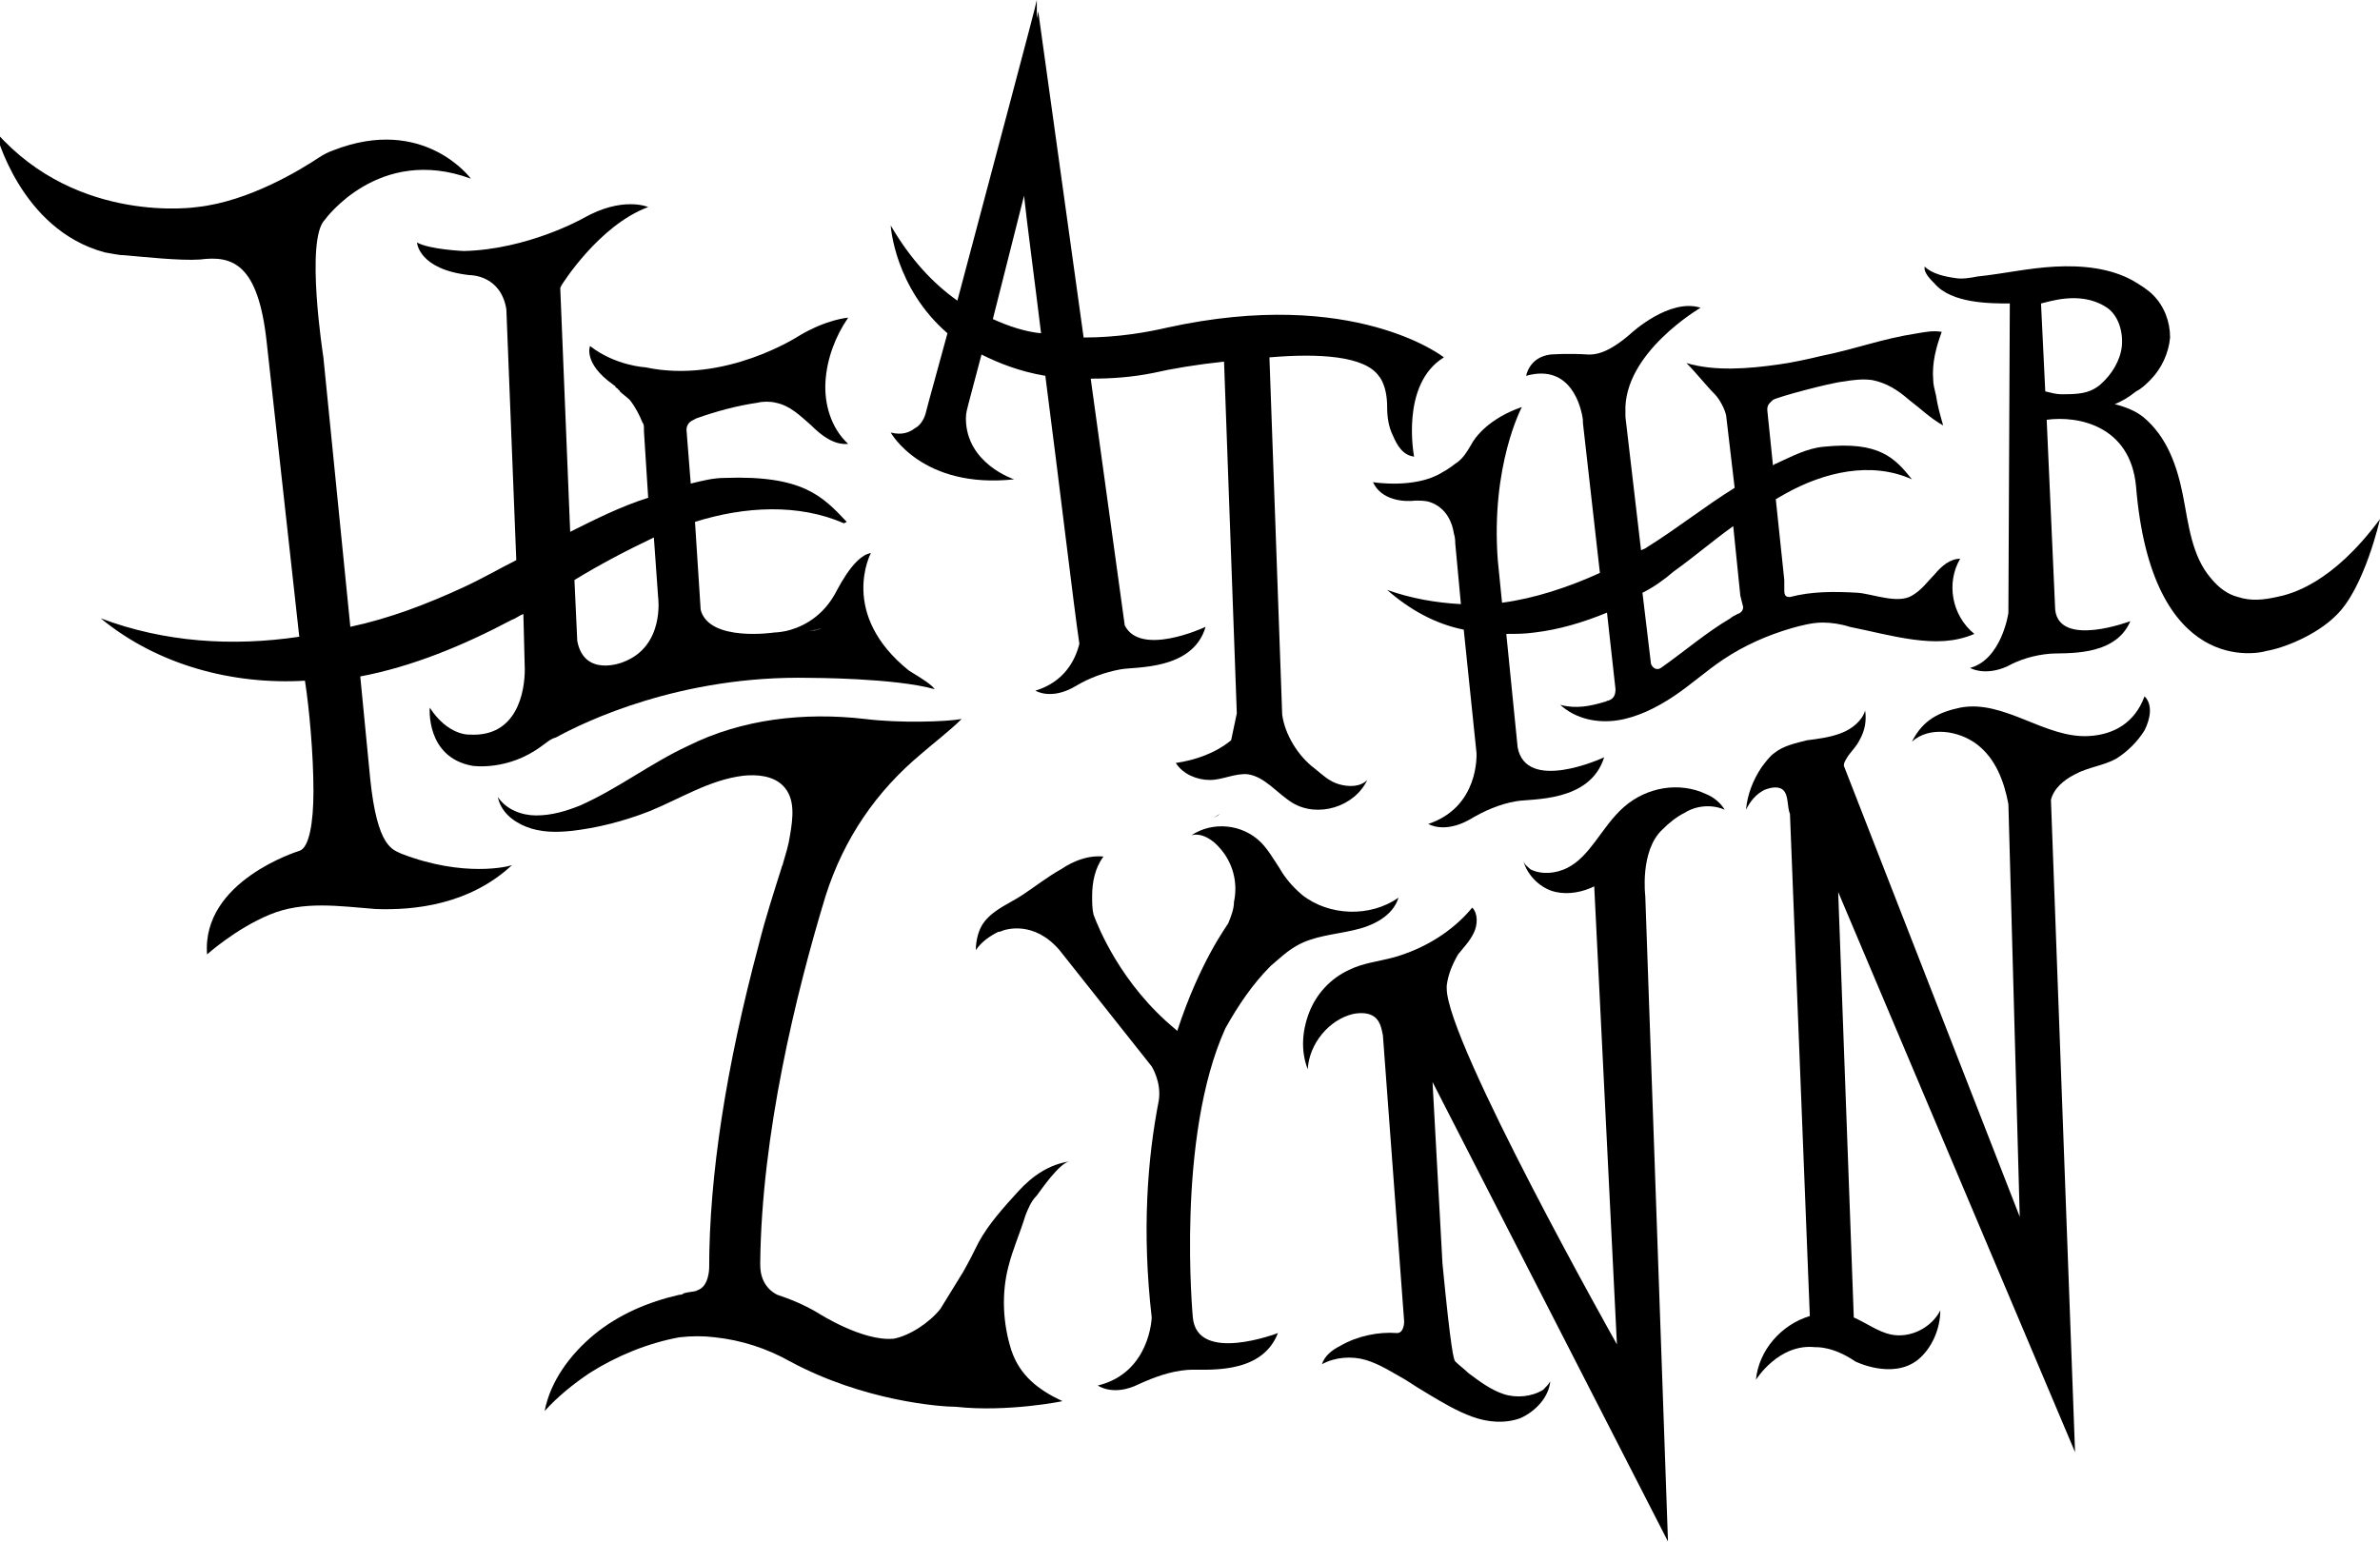
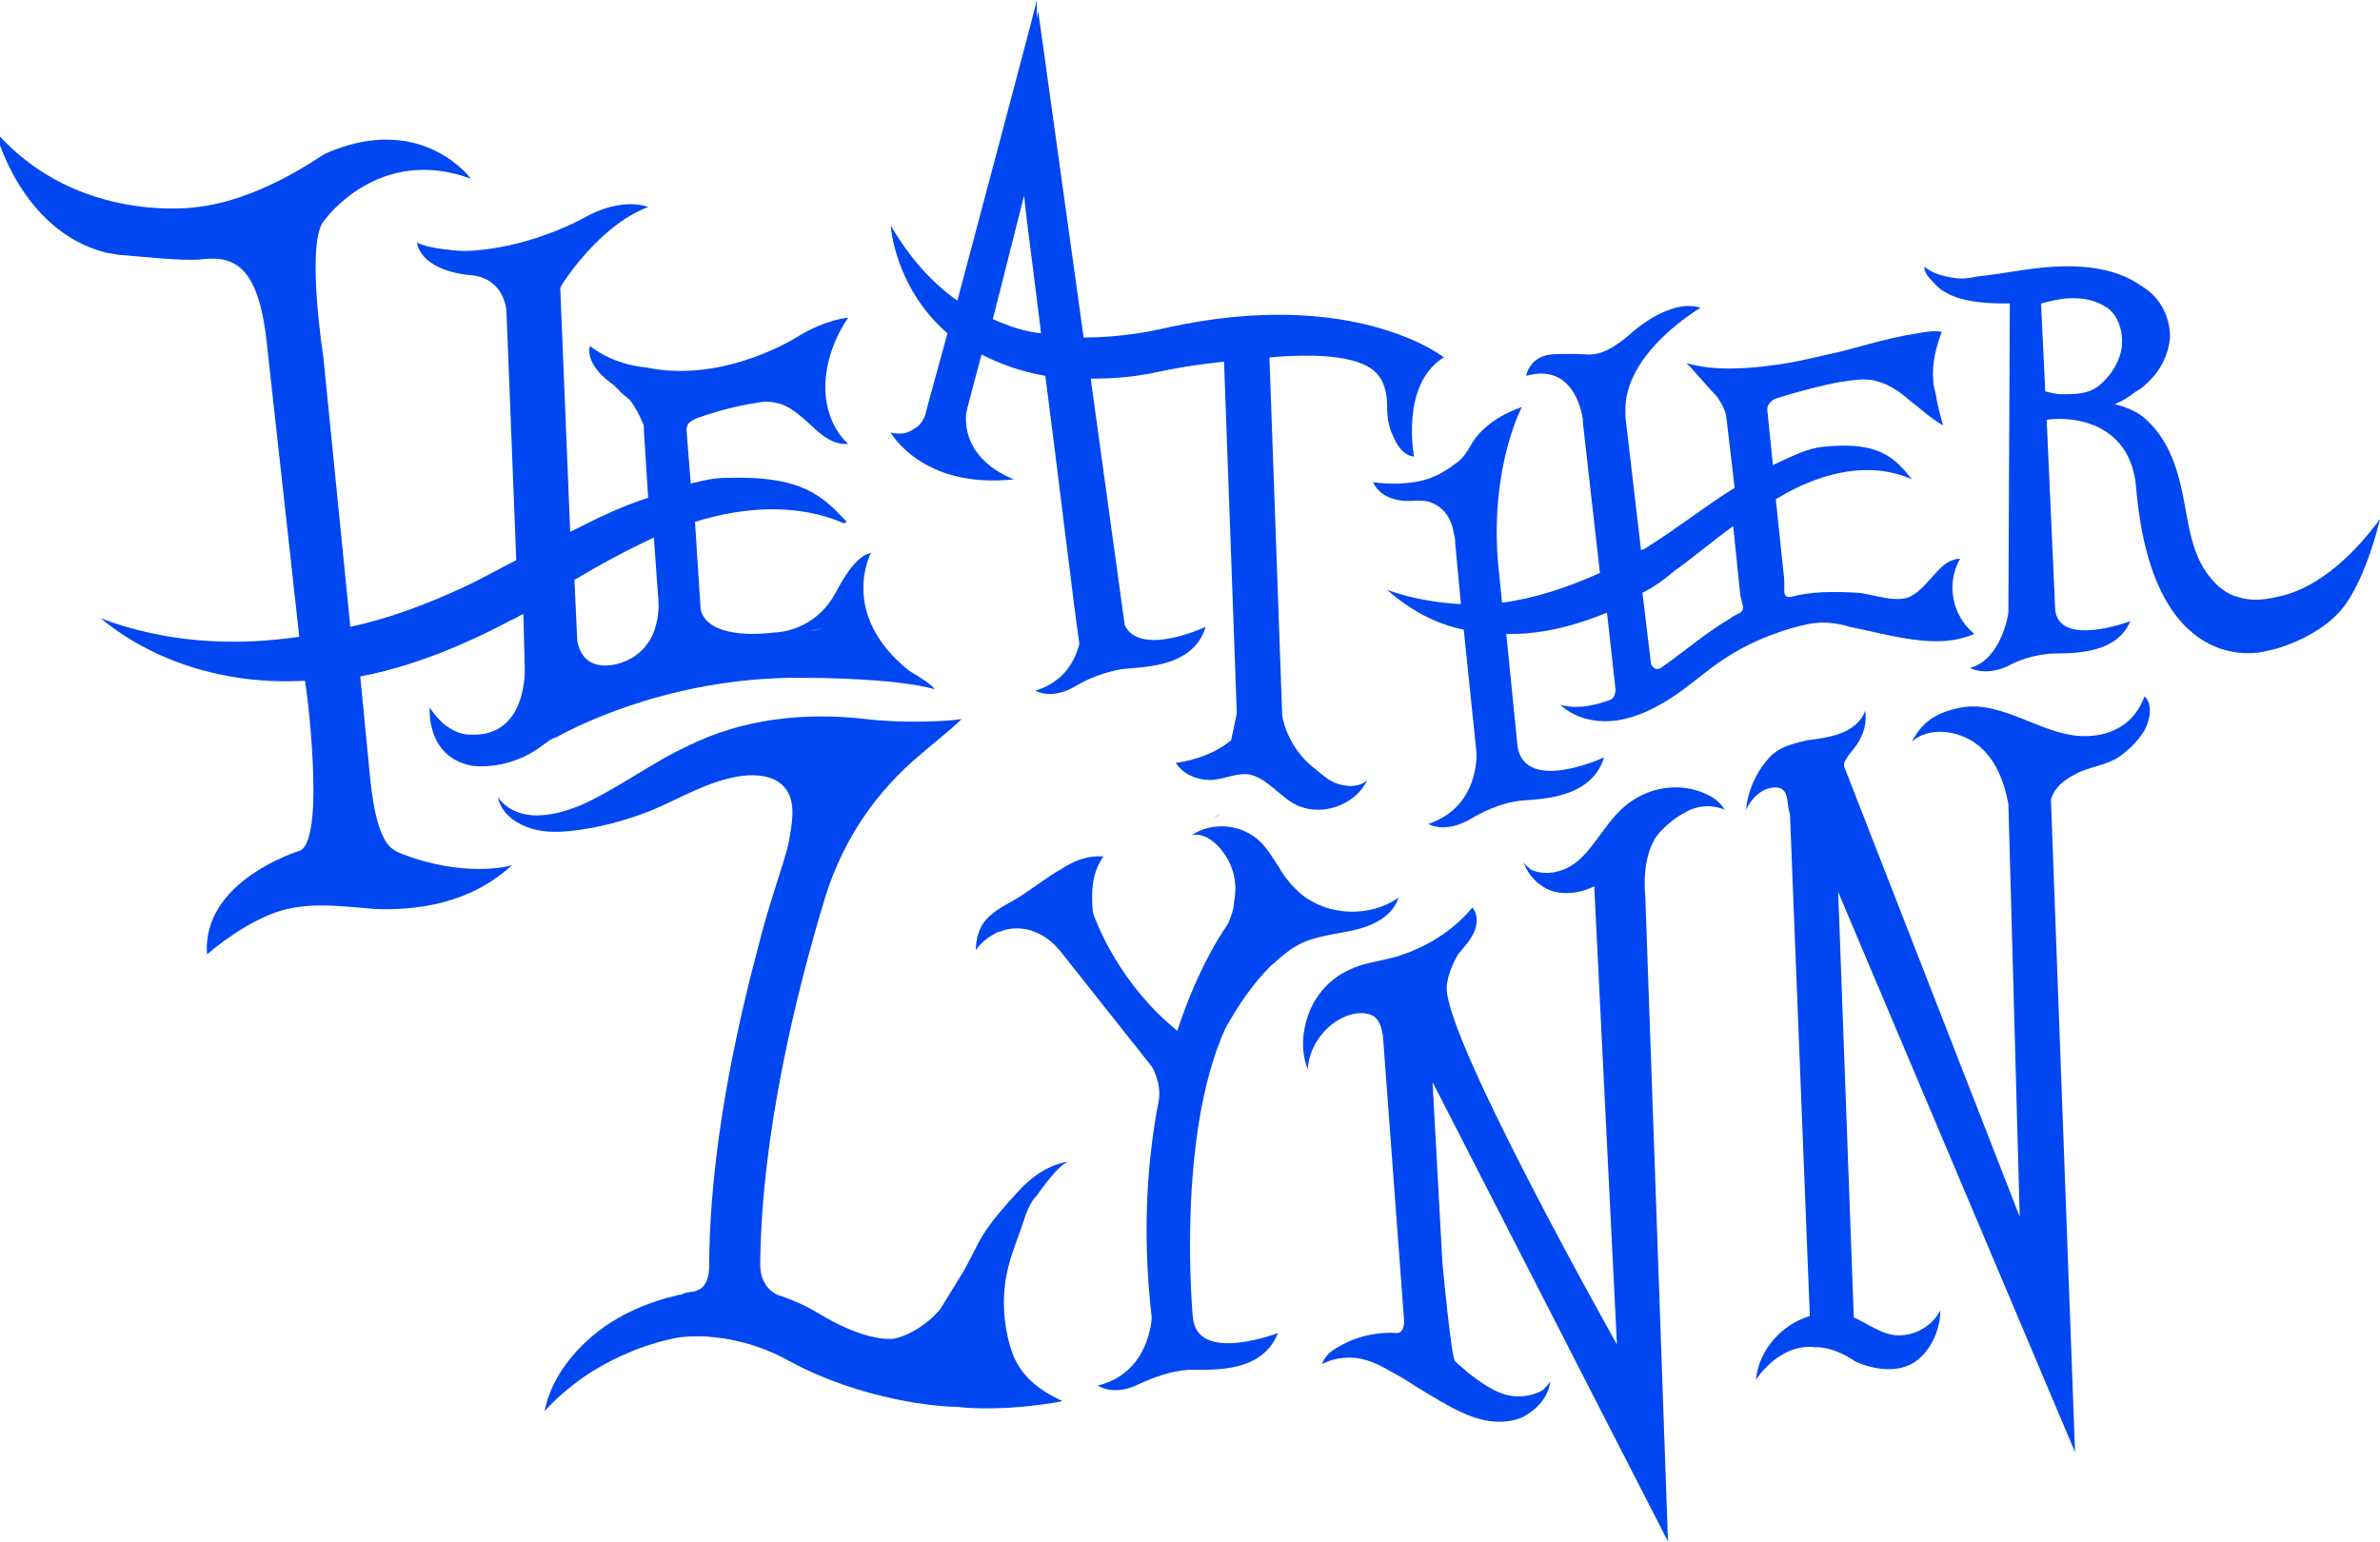
<svg xmlns="http://www.w3.org/2000/svg" version="1.1" id="Layer_1" x="0px" y="0px" viewBox="0 0 167.8 108.7" style="enable-background:new 0 0 167.8 108.7;" xml:space="preserve">
+   <style type="text/css">
+ 	.st0{fill:#0047F1;}
+ </style>
  <g>
-     <path d="M57.9,44.3c-0.4,0.1-0.7,0.1-0.8,0.2C57.4,44.4,57.6,44.4,57.9,44.3z" />
-     <path d="M48.1,33.4c-0.1-0.2-0.1-0.5-0.2-0.7" />
-     <path d="M44.6,28.1c-0.3-0.2-0.5-0.4-0.7-0.7c0,0,0.1,0,0.1,0.1C44.2,27.7,44.4,27.9,44.6,28.1z" />
-     <path d="M57.1,44.5c0.1,0,0.4,0,0.8-0.2C57.6,44.4,57.4,44.4,57.1,44.5z" />
-     <path d="M64.1,47.3c-5-4-2.7-8.3-2.7-8.3c-1.3,0.2-2.5,2.9-2.6,3c-1,1.7-2.5,2.3-3.4,2.5c-0.5,0.1-0.8,0.1-0.8,0.1c0,0,0,0,0,0   s-4.6,0.7-5.2-1.6L49,36.8c3.5-1.1,7.3-1.3,10.5,0.1l0.2-0.1c-1.7-1.8-3.1-3.3-8.6-3.1c-0.8,0-1.6,0.2-2.4,0.4l-0.3-3.8v0   c0-0.2,0.1-0.4,0.2-0.5c0.1-0.1,0.3-0.2,0.5-0.3c1.4-0.5,2.9-0.9,4.3-1.1c0.4-0.1,0.9-0.1,1.3,0c1,0.2,1.7,0.9,2.5,1.6   c0.7,0.7,1.6,1.4,2.6,1.3c-1.2-1.1-1.7-2.8-1.6-4.4c0.1-1.6,0.7-3.2,1.6-4.5c0,0-1.5,0.1-3.5,1.3c0,0-5.2,3.4-10.8,2.2   c0,0-2.1-0.1-3.9-1.5c0,0-0.5,1.2,1.6,2.7c0.1,0.1,0.2,0.1,0.2,0.2c0.1,0.1,0.2,0.1,0.2,0.2c0,0,0.1,0,0.1,0.1   c0.2,0.2,0.5,0.4,0.7,0.6c0.4,0.5,0.7,1.1,0.9,1.6c0.1,0.1,0.1,0.3,0.1,0.4v0c0,0.1,0,0.2,0,0.2l0.3,4.7c-1.9,0.6-3.7,1.5-5.5,2.4   l-0.7-17.2l0.1-0.2c0,0,2.6-4.2,6.1-5.5c0,0-1.8-0.8-4.6,0.8c0,0-3.9,2.2-8.4,2.3c0,0-2.4-0.1-3.3-0.6c0,0,0.1,1.9,3.7,2.3   c0.1,0,2.2,0,2.6,2.4v0l0.7,17.7c-1.2,0.6-2.4,1.3-3.7,1.9c-2.6,1.2-5.2,2.2-8,2.8l-1.9-19c0,0-1.3-8.3,0.1-9.7   c0,0,3.8-5.3,10.3-2.9c0,0-3.3-4.5-9.7-2c-0.3,0.1-0.7,0.3-1,0.5c-1.2,0.8-4.9,3.1-8.6,3.5c0,0-8.4,1.3-14.2-5.3   c0,0,1.7,6.9,7.7,8.5C8,17.9,8.4,18,8.8,18c1.2,0.1,3.9,0.4,5.3,0.3c2.3-0.3,4.1,0.3,4.7,5.8l2.3,20.8c-4.7,0.7-9.5,0.4-14-1.3   c4,3.3,9.3,4.7,14.4,4.4c0.3,1.9,0.6,5.2,0.6,7.8c0,2.2-0.3,4-1,4.2c0,0-6.9,2.1-6.5,7.3c0,0,2-1.8,4.4-2.8c2.4-1,4.9-0.6,7.5-0.4   c2.7,0.1,6.6-0.3,9.6-3.1c-0.2,0.1-3.4,0.9-7.8-0.8c-0.6-0.3-1.7-0.4-2.2-5.3l-0.7-7.2c3.7-0.7,7.3-2.2,10.7-4   c0.3-0.1,0.5-0.3,0.8-0.4l0.1,3.9c0,1.5-0.5,4.8-3.9,4.6c0,0-1.5,0.1-2.8-1.9c0,0-0.3,3.5,3,4.1c0,0,2.5,0.4,4.9-1.4   c0.3-0.2,0.6-0.5,1-0.6c2-1.1,8.8-4.4,17.9-4.2c0,0,6,0,8.8,0.8C65.7,48.3,65.1,47.9,64.1,47.3z M43.9,46.7c0,0-2.7,1.1-3.2-1.5   l-0.2-4.3c1.8-1.1,3.7-2.1,5.6-3l0.3,4.2l0,0C46.4,42.1,46.9,45.6,43.9,46.7z M57.1,44.5c0.3-0.1,0.5-0.1,0.8-0.2   C57.5,44.5,57.2,44.5,57.1,44.5z" />
-     <path d="M138.2,39.4c-0.7,0-1.3,0.5-1.8,1.1c-0.5,0.5-0.9,1.1-1.6,1.5c-1,0.6-2.7-0.1-3.8-0.2c-1.7-0.1-3.3-0.1-4.8,0.3l0,0   c-0.3,0-0.4-0.1-0.4-0.5l0,0c0-0.1,0-0.2,0-0.3l0-0.1l0-0.1l0-0.2l-0.6-5.7c0.2-0.1,0.5-0.3,0.7-0.4c2.7-1.5,6-2.3,8.9-1   c-1.2-1.5-2.3-2.7-6.2-2.3c-1.2,0.1-2.3,0.7-3.4,1.2c-0.1,0-0.1,0.1-0.2,0.1l-0.4-3.9l0,0c0-0.4,0.2-0.5,0.4-0.7   c0.3-0.2,4-1.2,5-1.3c0.6-0.1,1.3-0.2,2-0.1c1,0.2,1.8,0.7,2.6,1.4c0.8,0.6,1.5,1.3,2.4,1.8c-0.2-0.7-0.4-1.4-0.5-2.1   c-0.1-0.4-0.2-0.8-0.2-1.1c-0.1-1.2,0.2-2.3,0.6-3.4c-0.6-0.1-1.1,0-1.7,0.1c-2.6,0.4-4.3,1.1-6.8,1.6c-0.8,0.2-2.2,0.5-3,0.6   c-2.1,0.3-4.5,0.5-6.5-0.1c0.7,0.7,1.4,1.6,2,2.2c0.3,0.3,0.7,1,0.8,1.5l0.6,5.1c-2.1,1.3-4.1,2.9-6.2,4.2   c-0.1,0.1-0.2,0.1-0.4,0.2l-1.1-9.4l0,0l0-0.1l0-0.2c-0.2-4.2,5.3-7.4,5.3-7.4c-2.2-0.7-4.9,1.8-4.9,1.8c-1.7,1.5-2.6,1.5-3,1.5   c-1.5-0.1-2.7,0-2.7,0c-1.5,0.2-1.7,1.5-1.7,1.5c3.2-0.9,3.9,2.3,4,3.1l0,0.2l1.2,10.6c-2.2,1-4.6,1.8-6.9,2.1l-0.3-3   c-0.5-6.7,1.7-10.8,1.7-10.8c-2.3,0.8-3.3,2.1-3.6,2.7c-0.3,0.5-0.6,1-1.1,1.3c-0.5,0.4-0.9,0.6-0.9,0.6c-1.9,1.2-4.9,0.7-4.9,0.7   c0.6,1.3,2.2,1.4,3,1.3c0.3,0,0.7,0,1,0.1c1.2,0.4,1.6,1.5,1.7,2.2l0,0c0.1,0.3,0.1,0.6,0.1,0.7l0,0l0.4,4.3   c-1.8-0.1-3.5-0.4-5.2-1c1.6,1.4,3.4,2.4,5.4,2.8l0.9,8.7l0,0c0,0.1,0.2,3.8-3.4,5c0,0,1.1,0.7,2.9-0.3c1-0.6,2.1-1.1,3.3-1.3   c1.1-0.2,5.2,0.1,6.2-3.1c-0.2,0.1-5.5,2.5-6.1-0.7l-0.8-8c0.7,0,1.3,0,2-0.1c1.7-0.2,3.4-0.7,5.1-1.4l0.6,5.4l0,0   c0,0.5-0.2,0.7-0.5,0.8c-0.1,0-0.2,0.1-0.3,0.1c-1,0.3-2,0.5-3.1,0.2c1.1,1,2.6,1.3,4,1.1c1.4-0.2,2.8-0.9,4-1.7   c1.2-0.8,2.3-1.8,3.5-2.6c1.5-1,3.1-1.7,4.8-2.2c0.7-0.2,1.5-0.4,2.2-0.4c0.6,0,1.3,0.1,1.9,0.3c1.5,0.3,3,0.7,4.5,0.9   c1.5,0.2,2.9,0.2,4.3-0.4l0,0C137.6,43.4,137.2,41.1,138.2,39.4z M122.9,42.8c0,0.2-0.1,0.4-0.4,0.5c0,0,0,0,0,0   c-0.2,0.1-0.4,0.2-0.5,0.3c-1.7,1-3.2,2.3-4.9,3.5c0,0,0,0,0,0c-0.3,0.2-0.6,0-0.7-0.3c0,0,0,0,0,0l-0.6-5c0.8-0.4,1.5-0.9,2.2-1.5   c1.4-1,2.8-2.2,4.2-3.2l0.5,4.9L122.9,42.8L122.9,42.8z" />
-     <path d="M86,57.4c-0.1,0.1-0.3,0.2-0.5,0.3C85.7,57.6,85.8,57.5,86,57.4z" />
-     <path d="M121,50.2l0-0.2l0,0C121,50.1,121,50.2,121,50.2z" />
-     <path d="M160.5,42.1c-0.9,0.2-1.8,0.3-2.7,0c-0.8-0.2-1.4-0.7-1.9-1.3c-1.4-1.6-1.6-3.9-2-5.9c-0.4-2-1.1-4.1-2.8-5.5   c-0.5-0.4-1.2-0.7-2-0.9c0.5-0.2,1-0.5,1.5-0.9c0.4-0.2,0.7-0.5,1-0.8c0.8-0.8,1.3-1.9,1.4-3c0-1.1-0.4-2.2-1.2-3   c-0.4-0.4-0.9-0.7-1.4-1c-1.6-0.9-3.6-1.1-5.5-1c-1.9,0.1-3.6,0.5-5.5,0.7c-0.5,0.1-1.1,0.2-1.6,0.1c-0.7-0.1-1.6-0.3-2.1-0.8   c-0.1,0.4,0.4,0.9,0.7,1.2c1.2,1.4,3.9,1.4,5.3,1.4l-0.1,21.8c0,0.1-0.5,3.3-2.7,3.9c0,0,1,0.6,2.6-0.1c0.9-0.5,1.9-0.8,3-0.9   c1-0.1,4.6,0.3,5.7-2.3c0,0-5,1.9-5.3-0.8l0,0l-0.6-13.4c2.2-0.3,5.9,0.4,6.3,4.7c1.1,13.4,8.6,11.8,9.2,11.6   c1.2-0.2,3.5-1.1,4.9-2.5c2-1.9,3.1-6.8,3.1-6.8C164.4,41.2,161.5,41.9,160.5,42.1z M148.1,27.1c-0.8,0.7-1.7,0.7-2.8,0.7   c-0.3,0-0.7-0.1-1.1-0.2l-0.3-6.2c0.5-0.1,2.7-0.9,4.5,0.2c0.9,0.5,1.3,1.7,1.2,2.8C149.5,25.4,148.9,26.4,148.1,27.1z" />
-     <path d="M71.1,89.3c-0.5,1.9-0.4,4,0.2,5.9c0.6,1.8,1.9,2.8,3.6,3.6c0.1,0-3.9,0.8-7.5,0.4c-1.1,0-6.5-0.4-11.7-3.2   c-1.6-0.9-3.4-1.5-5.3-1.7c-0.8-0.1-1.6-0.1-2.5,0l0,0c-2.2,0.4-4.4,1.3-6.3,2.5c-1.2,0.8-2.3,1.7-3.2,2.7c0.4-2.1,1.8-4,3.5-5.4   c1.7-1.4,3.8-2.3,6-2.8c0.1,0,0.2,0,0.3-0.1c0,0,0,0,0,0c0.3-0.1,0.7-0.1,1-0.2l-0.1,0c0,0,0,0,0,0c0.9-0.2,0.9-1.6,0.9-1.6   c0-6.5,1.2-14.2,3.5-22.8c0.5-2,1.1-3.8,1.6-5.4c0-0.1,0.1-0.2,0.1-0.3c0.2-0.7,0.4-1.3,0.5-2c0.2-1.2,0.4-2.6-0.5-3.5   c-0.7-0.7-1.8-0.8-2.8-0.7c-2.4,0.3-4.4,1.6-6.6,2.5c-1.8,0.7-3.7,1.2-5.6,1.4c-1,0.1-2.1,0.1-3.1-0.3c-1-0.4-1.8-1.1-2-2.1   c0.6,0.9,1.7,1.3,2.7,1.3c1.1,0,2.1-0.3,3.1-0.7c2.7-1.2,5-3,7.6-4.2c3.8-1.9,8.2-2.4,12.5-1.9c2.4,0.3,5.7,0.2,6.8,0   c-0.8,0.8-2.1,1.8-2.9,2.5c-3.1,2.6-5.4,5.9-6.7,10c-2.1,6.9-4.5,16.8-4.6,25.8c0,0.1,0,0.1,0,0.2c0,1.5,1,2,1.2,2.1c0,0,0,0,0,0   c0.9,0.3,1.9,0.7,2.9,1.3c0,0,3.1,2,5.3,1.8c1.1-0.2,2.5-1.1,3.3-2.1c0.2-0.3,1.4-2.3,1.6-2.6c0.4-0.7,0.7-1.3,1.1-2.1   c0.7-1.3,1.8-2.5,2.8-3.6c1-1.1,2.2-1.9,3.6-2.1c-0.7,0.1-2,2-2.3,2.4c-0.4,0.4-0.6,0.9-0.8,1.4C71.9,87,71.4,88.1,71.1,89.3z" />
-     <path d="M98.6,63.3c-0.4,1.3-1.8,2-3.2,2.3c-1.3,0.3-2.8,0.4-4,1.1c-0.7,0.4-1.2,0.9-1.8,1.4c-1.3,1.3-2.3,2.8-3.2,4.4c0,0,0,0,0,0   c-3.5,7.7-2.3,20.4-2.3,20.4c0.3,3.3,6,1.1,6,1.1c-1.2,3.1-5.3,2.5-6.4,2.6c-1.2,0.1-2.3,0.5-3.4,1c-1.8,0.9-2.9,0.1-2.9,0.1   c3.7-0.9,3.8-4.8,3.8-4.8c-0.7-6.1-0.3-11.2,0.5-15.3c0,0,0,0,0,0c0.2-1.3-0.5-2.4-0.5-2.4l-6.5-8.2c-1.8-2.1-3.8-1.5-4.2-1.3   c0,0,0,0-0.1,0c0,0,0,0,0,0c-0.6,0.3-1.2,0.7-1.6,1.3c0-0.7,0.2-1.5,0.6-2c0.7-0.9,1.8-1.3,2.7-1.9c0.9-0.6,1.8-1.3,2.7-1.8   c0.9-0.6,1.9-1,3-0.9c-0.6,0.8-0.8,1.8-0.8,2.8c0,0.4,0,0.9,0.1,1.3c0.3,0.8,1.9,4.9,5.8,8.1c0,0,0,0,0.1,0.1   c1.6-4.9,3.5-7.4,3.6-7.6c0,0,0,0,0,0c0.2-0.5,0.4-1,0.4-1.5c0.3-1.4-0.1-2.8-1-3.8c-0.5-0.6-1.3-1.1-2-0.9c1.5-1,3.6-0.8,4.9,0.5   c0.5,0.5,0.9,1.2,1.3,1.8c0.4,0.7,0.9,1.3,1.6,1.9C93.7,64.6,96.6,64.7,98.6,63.3z" />
-     <path d="M121.6,57.1c-0.9-0.4-2-0.3-2.8,0.2c-0.6,0.3-1.1,0.7-1.6,1.2c-1.6,1.5-1.2,4.7-1.2,4.7l1.6,45.5l-16.6-32.4l0.7,12.8   c0.6,6.2,0.8,6.8,0.9,6.9c0,0,0,0,0,0c0.3,0.3,0.6,0.5,0.9,0.8c0.8,0.6,1.6,1.2,2.5,1.5c0.9,0.3,2,0.2,2.8-0.3   c0.2-0.2,0.4-0.4,0.5-0.6l0,0c-0.1,1.1-1,2.1-2.1,2.6c-1.1,0.4-2.3,0.3-3.4-0.1c-1.1-0.4-2.1-1-3.1-1.6c-0.5-0.3-1-0.6-1.6-1   c-0.9-0.5-1.8-1.1-2.8-1.4c-1-0.3-2.2-0.2-3.1,0.3c0.2-0.6,0.7-1,1.3-1.3c1.2-0.7,2.7-1,4-0.9l0,0c0.5,0,0.5-0.8,0.5-0.8L97.5,73   l0,0c-0.1-0.5-0.2-1-0.6-1.3c-0.4-0.3-1-0.3-1.5-0.2c-1.7,0.4-3.1,2.1-3.2,3.9c-0.5-1.3-0.4-2.7,0.1-4c0.5-1.3,1.5-2.4,2.8-3   c1-0.5,2.1-0.6,3.2-0.9c2.1-0.6,4.1-1.8,5.5-3.5c0.4,0.4,0.4,1.2,0.1,1.8c-0.3,0.6-0.7,1-1.1,1.5c-0.4,0.7-0.7,1.4-0.8,2.2   c0,0.1,0,0.1,0,0.2c0,3.8,12,25.1,12,25.1l-1.6-32.3c-0.8,0.4-1.8,0.6-2.7,0.4c-1-0.2-2-1.1-2.3-2.2l0,0c0.1,0.3,0.3,0.4,0.5,0.6   c0.8,0.4,1.8,0.3,2.6-0.1c0.8-0.4,1.4-1.1,2-1.9c0.6-0.8,1.2-1.7,2-2.4c1.6-1.4,3.9-1.8,5.8-0.9C120.8,56.2,121.3,56.6,121.6,57.1z   " />
-     <path d="M151.2,51.5c-0.5,0.8-1.2,1.5-2,2c-0.9,0.5-2,0.6-2.9,1.1c-0.8,0.4-1.5,1-1.7,1.8l0,0l1.7,46l-16.7-39.5l1.1,30   c0.9,0.4,1.7,1,2.6,1.2c1.4,0.3,2.9-0.5,3.5-1.7c0,1.3-0.6,2.7-1.6,3.5c-1.8,1.4-4.4,0.1-4.4,0.1c-1.6-1.1-2.8-1-2.8-1   c-2.6-0.3-4.2,2.3-4.2,2.3c0.2-2.1,1.8-3.9,3.8-4.5l-1.4-35.4c-0.2-0.5-0.1-1.2-0.4-1.6c-0.3-0.4-0.9-0.3-1.4-0.1   c-0.6,0.3-1,0.8-1.3,1.4c0.1-1.1,0.5-2.1,1.1-3c0.3-0.4,0.6-0.8,0.9-1c0.6-0.5,1.5-0.7,2.3-0.9c0.8-0.1,1.6-0.2,2.4-0.5   c0.8-0.3,1.5-0.9,1.7-1.6c0.1,0.7,0,1.4-0.4,2.1c-0.2,0.4-0.5,0.7-0.8,1.1c-0.1,0.2-0.3,0.4-0.3,0.7l12.4,31.8l-0.8-29.1   c-0.3-1.6-0.9-3.2-2.2-4.2c-1.3-1-3.4-1.3-4.6-0.2c0.8-1.6,2-2.1,3.4-2.4c3.1-0.6,6,2.2,9.1,2c1.7-0.1,3.2-0.9,3.9-2.8   C151.8,49.7,151.6,50.7,151.2,51.5z" />
-     <path d="M101.8,25.2c0,0-6.3-5-19.5-2.1c-1.3,0.3-3.4,0.7-5.9,0.7l-3.2-23l-0.1,0.5l0-1.3c0,0.2-3.3,12.5-5.6,21.2   c-1.7-1.2-3.3-2.9-4.7-5.3c0,0.1,0.3,4.4,4,7.6c-0.7,2.6-1.3,4.7-1.5,5.5c-0.1,0.5-0.4,1-0.8,1.2c-0.4,0.3-0.9,0.5-1.7,0.3   c0,0,2.2,4,8.7,3.3c0,0-3.4-1.1-3.4-4.3c0-0.4,0.1-0.7,0.2-1.1l0.9-3.4c1.2,0.6,2.7,1.2,4.5,1.5c1,7.7,2,16.2,2.4,18.9v0   c-0.3,1.2-1.1,2.7-3.1,3.3c0,0,1.1,0.7,2.8-0.3c1-0.6,2.1-1,3.2-1.2c1-0.2,5.1,0.1,6-3c-0.2,0.1-4.6,2.1-5.7-0.1v0l-2.4-17.4   c1.5,0,2.9-0.1,4.4-0.4c1.3-0.3,3.1-0.6,5-0.8l0.9,24.8l-0.4,1.9c-1.1,0.9-2.5,1.4-3.9,1.6c0.5,0.8,1.5,1.2,2.4,1.2   c0.9,0,1.8-0.5,2.7-0.4c1.2,0.2,2,1.3,3.1,2c1.8,1.1,4.4,0.3,5.3-1.6c-0.5,0.5-1.3,0.5-2,0.3c-0.7-0.2-1.2-0.7-1.7-1.1   c-1.2-0.9-2.1-2.4-2.3-3.8v0l-0.9-25.2c3.5-0.3,6.7-0.1,7.7,1.3c0,0,0.6,0.6,0.6,2.2c0,0.7,0.1,1.4,0.4,2c0.3,0.7,0.7,1.4,1.5,1.5   C99.7,32.2,98.7,27.1,101.8,25.2z M70,22.5l2.2-8.7c0.2,1.9,0.7,5.6,1.2,9.7C72.3,23.4,71.1,23,70,22.5z" />
+     <path class="st0" d="M57.9,44.3c-0.4,0.1-0.7,0.1-0.8,0.2C57.4,44.4,57.6,44.4,57.9,44.3z" />
+     <path class="st0" d="M48.1,33.4c-0.1-0.2-0.1-0.5-0.2-0.7" />
+     <path class="st0" d="M44.6,28.1c-0.3-0.2-0.5-0.4-0.7-0.7c0,0,0.1,0,0.1,0.1C44.2,27.7,44.4,27.9,44.6,28.1z" />
+     <path class="st0" d="M57.1,44.5c0.1,0,0.4,0,0.8-0.2C57.6,44.4,57.4,44.4,57.1,44.5z" />
+     <path class="st0" d="M64.1,47.3c-5-4-2.7-8.3-2.7-8.3c-1.3,0.2-2.5,2.9-2.6,3c-1,1.7-2.5,2.3-3.4,2.5c-0.5,0.1-0.8,0.1-0.8,0.1l0,0   c0,0-4.6,0.7-5.2-1.6L49,36.8c3.5-1.1,7.3-1.3,10.5,0.1l0.2-0.1c-1.7-1.8-3.1-3.3-8.6-3.1c-0.8,0-1.6,0.2-2.4,0.4l-0.3-3.8l0,0   c0-0.2,0.1-0.4,0.2-0.5c0.1-0.1,0.3-0.2,0.5-0.3c1.4-0.5,2.9-0.9,4.3-1.1c0.4-0.1,0.9-0.1,1.3,0c1,0.2,1.7,0.9,2.5,1.6   c0.7,0.7,1.6,1.4,2.6,1.3c-1.2-1.1-1.7-2.8-1.6-4.4c0.1-1.6,0.7-3.2,1.6-4.5c0,0-1.5,0.1-3.5,1.3c0,0-5.2,3.4-10.8,2.2   c0,0-2.1-0.1-3.9-1.5c0,0-0.5,1.2,1.6,2.7c0.1,0.1,0.2,0.1,0.2,0.2c0.1,0.1,0.2,0.1,0.2,0.2c0,0,0.1,0,0.1,0.1   c0.2,0.2,0.5,0.4,0.7,0.6c0.4,0.5,0.7,1.1,0.9,1.6c0.1,0.1,0.1,0.3,0.1,0.4l0,0c0,0.1,0,0.2,0,0.2l0.3,4.7   c-1.9,0.6-3.7,1.5-5.5,2.4l-0.7-17.2l0.1-0.2c0,0,2.6-4.2,6.1-5.5c0,0-1.8-0.8-4.6,0.8c0,0-3.9,2.2-8.4,2.3c0,0-2.4-0.1-3.3-0.6   c0,0,0.1,1.9,3.7,2.3c0.1,0,2.2,0,2.6,2.4l0,0l0.7,17.7c-1.2,0.6-2.4,1.3-3.7,1.9c-2.6,1.2-5.2,2.2-8,2.8l-1.9-19   c0,0-1.3-8.3,0.1-9.7c0,0,3.8-5.3,10.3-2.9c0,0-3.3-4.5-9.7-2c-0.3,0.1-0.7,0.3-1,0.5c-1.2,0.8-4.9,3.1-8.6,3.5   c0,0-8.4,1.3-14.2-5.3c0,0,1.7,6.9,7.7,8.5C8,17.9,8.4,18,8.8,18c1.2,0.1,3.9,0.4,5.3,0.3c2.3-0.3,4.1,0.3,4.7,5.8l2.3,20.8   c-4.7,0.7-9.5,0.4-14-1.3c4,3.3,9.3,4.7,14.4,4.4c0.3,1.9,0.6,5.2,0.6,7.8c0,2.2-0.3,4-1,4.2c0,0-6.9,2.1-6.5,7.3   c0,0,2-1.8,4.4-2.8s4.9-0.6,7.5-0.4c2.7,0.1,6.6-0.3,9.6-3.1c-0.2,0.1-3.4,0.9-7.8-0.8c-0.6-0.3-1.7-0.4-2.2-5.3l-0.7-7.2   c3.7-0.7,7.3-2.2,10.7-4c0.3-0.1,0.5-0.3,0.8-0.4l0.1,3.9c0,1.5-0.5,4.8-3.9,4.6c0,0-1.5,0.1-2.8-1.9c0,0-0.3,3.5,3,4.1   c0,0,2.5,0.4,4.9-1.4c0.3-0.2,0.6-0.5,1-0.6c2-1.1,8.8-4.4,17.9-4.2c0,0,6,0,8.8,0.8C65.7,48.3,65.1,47.9,64.1,47.3z M43.9,46.7   c0,0-2.7,1.1-3.2-1.5l-0.2-4.3c1.8-1.1,3.7-2.1,5.6-3l0.3,4.2l0,0C46.4,42.1,46.9,45.6,43.9,46.7z M57.1,44.5   c0.3-0.1,0.5-0.1,0.8-0.2C57.5,44.5,57.2,44.5,57.1,44.5z" />
+     <path class="st0" d="M138.2,39.4c-0.7,0-1.3,0.5-1.8,1.1c-0.5,0.5-0.9,1.1-1.6,1.5c-1,0.6-2.7-0.1-3.8-0.2   c-1.7-0.1-3.3-0.1-4.8,0.3l0,0c-0.3,0-0.4-0.1-0.4-0.5l0,0c0-0.1,0-0.2,0-0.3v-0.1v-0.1v-0.2l-0.6-5.7c0.2-0.1,0.5-0.3,0.7-0.4   c2.7-1.5,6-2.3,8.9-1c-1.2-1.5-2.3-2.7-6.2-2.3c-1.2,0.1-2.3,0.7-3.4,1.2c-0.1,0-0.1,0.1-0.2,0.1l-0.4-3.9l0,0   c0-0.4,0.2-0.5,0.4-0.7c0.3-0.2,4-1.2,5-1.3c0.6-0.1,1.3-0.2,2-0.1c1,0.2,1.8,0.7,2.6,1.4c0.8,0.6,1.5,1.3,2.4,1.8   c-0.2-0.7-0.4-1.4-0.5-2.1c-0.1-0.4-0.2-0.8-0.2-1.1c-0.1-1.2,0.2-2.3,0.6-3.4c-0.6-0.1-1.1,0-1.7,0.1c-2.6,0.4-4.3,1.1-6.8,1.6   c-0.8,0.2-2.2,0.5-3,0.6c-2.1,0.3-4.5,0.5-6.5-0.1c0.7,0.7,1.4,1.6,2,2.2c0.3,0.3,0.7,1,0.8,1.5l0.6,5.1c-2.1,1.3-4.1,2.9-6.2,4.2   c-0.1,0.1-0.2,0.1-0.4,0.2l-1.1-9.4l0,0v-0.1v-0.2c-0.2-4.2,5.3-7.4,5.3-7.4c-2.2-0.7-4.9,1.8-4.9,1.8c-1.7,1.5-2.6,1.5-3,1.5   c-1.5-0.1-2.7,0-2.7,0c-1.5,0.2-1.7,1.5-1.7,1.5c3.2-0.9,3.9,2.3,4,3.1v0.2l1.2,10.6c-2.2,1-4.6,1.8-6.9,2.1l-0.3-3   c-0.5-6.7,1.7-10.8,1.7-10.8c-2.3,0.8-3.3,2.1-3.6,2.7c-0.3,0.5-0.6,1-1.1,1.3c-0.5,0.4-0.9,0.6-0.9,0.6c-1.9,1.2-4.9,0.7-4.9,0.7   c0.6,1.3,2.2,1.4,3,1.3c0.3,0,0.7,0,1,0.1c1.2,0.4,1.6,1.5,1.7,2.2l0,0c0.1,0.3,0.1,0.6,0.1,0.7l0,0l0.4,4.3   c-1.8-0.1-3.5-0.4-5.2-1c1.6,1.4,3.4,2.4,5.4,2.8l0.9,8.7l0,0c0,0.1,0.2,3.8-3.4,5c0,0,1.1,0.7,2.9-0.3c1-0.6,2.1-1.1,3.3-1.3   c1.1-0.2,5.2,0.1,6.2-3.1c-0.2,0.1-5.5,2.5-6.1-0.7l-0.8-8c0.7,0,1.3,0,2-0.1c1.7-0.2,3.4-0.7,5.1-1.4l0.6,5.4l0,0   c0,0.5-0.2,0.7-0.5,0.8c-0.1,0-0.2,0.1-0.3,0.1c-1,0.3-2,0.5-3.1,0.2c1.1,1,2.6,1.3,4,1.1s2.8-0.9,4-1.7s2.3-1.8,3.5-2.6   c1.5-1,3.1-1.7,4.8-2.2c0.7-0.2,1.5-0.4,2.2-0.4c0.6,0,1.3,0.1,1.9,0.3c1.5,0.3,3,0.7,4.5,0.9s2.9,0.2,4.3-0.4l0,0   C137.6,43.4,137.2,41.1,138.2,39.4z M122.9,42.8c0,0.2-0.1,0.4-0.4,0.5l0,0c-0.2,0.1-0.4,0.2-0.5,0.3c-1.7,1-3.2,2.3-4.9,3.5l0,0   c-0.3,0.2-0.6,0-0.7-0.3l0,0l-0.6-5c0.8-0.4,1.5-0.9,2.2-1.5c1.4-1,2.8-2.2,4.2-3.2l0.5,4.9L122.9,42.8L122.9,42.8z" />
+     <path class="st0" d="M86,57.4c-0.1,0.1-0.3,0.2-0.5,0.3C85.7,57.6,85.8,57.5,86,57.4z" />
+     <path class="st0" d="M121,50.2V50l0,0C121,50.1,121,50.2,121,50.2z" />
+     <path class="st0" d="M160.5,42.1c-0.9,0.2-1.8,0.3-2.7,0c-0.8-0.2-1.4-0.7-1.9-1.3c-1.4-1.6-1.6-3.9-2-5.9s-1.1-4.1-2.8-5.5   c-0.5-0.4-1.2-0.7-2-0.9c0.5-0.2,1-0.5,1.5-0.9c0.4-0.2,0.7-0.5,1-0.8c0.8-0.8,1.3-1.9,1.4-3c0-1.1-0.4-2.2-1.2-3   c-0.4-0.4-0.9-0.7-1.4-1c-1.6-0.9-3.6-1.1-5.5-1s-3.6,0.5-5.5,0.7c-0.5,0.1-1.1,0.2-1.6,0.1c-0.7-0.1-1.6-0.3-2.1-0.8   c-0.1,0.4,0.4,0.9,0.7,1.2c1.2,1.4,3.9,1.4,5.3,1.4l-0.1,21.8c0,0.1-0.5,3.3-2.7,3.9c0,0,1,0.6,2.6-0.1c0.9-0.5,1.9-0.8,3-0.9   c1-0.1,4.6,0.3,5.7-2.3c0,0-5,1.9-5.3-0.8l0,0l-0.6-13.4c2.2-0.3,5.9,0.4,6.3,4.7c1.1,13.4,8.6,11.8,9.2,11.6   c1.2-0.2,3.5-1.1,4.9-2.5c2-1.9,3.1-6.8,3.1-6.8C164.4,41.2,161.5,41.9,160.5,42.1z M148.1,27.1c-0.8,0.7-1.7,0.7-2.8,0.7   c-0.3,0-0.7-0.1-1.1-0.2l-0.3-6.2c0.5-0.1,2.7-0.9,4.5,0.2c0.9,0.5,1.3,1.7,1.2,2.8C149.5,25.4,148.9,26.4,148.1,27.1z" />
+     <path class="st0" d="M71.1,89.3c-0.5,1.9-0.4,4,0.2,5.9c0.6,1.8,1.9,2.8,3.6,3.6c0.1,0-3.9,0.8-7.5,0.4c-1.1,0-6.5-0.4-11.7-3.2   c-1.6-0.9-3.4-1.5-5.3-1.7c-0.8-0.1-1.6-0.1-2.5,0l0,0c-2.2,0.4-4.4,1.3-6.3,2.5c-1.2,0.8-2.3,1.7-3.2,2.7c0.4-2.1,1.8-4,3.5-5.4   s3.8-2.3,6-2.8c0.1,0,0.2,0,0.3-0.1l0,0c0.3-0.1,0.7-0.1,1-0.2h-0.1l0,0c0.9-0.2,0.9-1.6,0.9-1.6c0-6.5,1.2-14.2,3.5-22.8   c0.5-2,1.1-3.8,1.6-5.4c0-0.1,0.1-0.2,0.1-0.3c0.2-0.7,0.4-1.3,0.5-2c0.2-1.2,0.4-2.6-0.5-3.5c-0.7-0.7-1.8-0.8-2.8-0.7   C50,55,48,56.3,45.8,57.2c-1.8,0.7-3.7,1.2-5.6,1.4c-1,0.1-2.1,0.1-3.1-0.3c-1-0.4-1.8-1.1-2-2.1c0.6,0.9,1.7,1.3,2.7,1.3   c1.1,0,2.1-0.3,3.1-0.7c2.7-1.2,5-3,7.6-4.2c3.8-1.9,8.2-2.4,12.5-1.9c2.4,0.3,5.7,0.2,6.8,0c-0.8,0.8-2.1,1.8-2.9,2.5   c-3.1,2.6-5.4,5.9-6.7,10C56.1,70.1,53.7,80,53.6,89c0,0.1,0,0.1,0,0.2c0,1.5,1,2,1.2,2.1l0,0c0.9,0.3,1.9,0.7,2.9,1.3   c0,0,3.1,2,5.3,1.8c1.1-0.2,2.5-1.1,3.3-2.1c0.2-0.3,1.4-2.3,1.6-2.6c0.4-0.7,0.7-1.3,1.1-2.1c0.7-1.3,1.8-2.5,2.8-3.6   s2.2-1.9,3.6-2.1c-0.7,0.1-2,2-2.3,2.4c-0.4,0.4-0.6,0.9-0.8,1.4C71.9,87,71.4,88.1,71.1,89.3z" />
+     <path class="st0" d="M98.6,63.3c-0.4,1.3-1.8,2-3.2,2.3c-1.3,0.3-2.8,0.4-4,1.1c-0.7,0.4-1.2,0.9-1.8,1.4c-1.3,1.3-2.3,2.8-3.2,4.4   l0,0c-3.5,7.7-2.3,20.4-2.3,20.4c0.3,3.3,6,1.1,6,1.1c-1.2,3.1-5.3,2.5-6.4,2.6c-1.2,0.1-2.3,0.5-3.4,1c-1.8,0.9-2.9,0.1-2.9,0.1   c3.7-0.9,3.8-4.8,3.8-4.8c-0.7-6.1-0.3-11.2,0.5-15.3l0,0c0.2-1.3-0.5-2.4-0.5-2.4L74.7,67c-1.8-2.1-3.8-1.5-4.2-1.3c0,0,0,0-0.1,0   l0,0c-0.6,0.3-1.2,0.7-1.6,1.3c0-0.7,0.2-1.5,0.6-2c0.7-0.9,1.8-1.3,2.7-1.9c0.9-0.6,1.8-1.3,2.7-1.8c0.9-0.6,1.9-1,3-0.9   c-0.6,0.8-0.8,1.8-0.8,2.8c0,0.4,0,0.9,0.1,1.3c0.3,0.8,1.9,4.9,5.8,8.1c0,0,0,0,0.1,0.1c1.6-4.9,3.5-7.4,3.6-7.6l0,0   c0.2-0.5,0.4-1,0.4-1.5c0.3-1.4-0.1-2.8-1-3.8c-0.5-0.6-1.3-1.1-2-0.9c1.5-1,3.6-0.8,4.9,0.5c0.5,0.5,0.9,1.2,1.3,1.8   c0.4,0.7,0.9,1.3,1.6,1.9C93.7,64.6,96.6,64.7,98.6,63.3z" />
+     <path class="st0" d="M121.6,57.1c-0.9-0.4-2-0.3-2.8,0.2c-0.6,0.3-1.1,0.7-1.6,1.2c-1.6,1.5-1.2,4.7-1.2,4.7l1.6,45.5L101,76.3   l0.7,12.8c0.6,6.2,0.8,6.8,0.9,6.9l0,0c0.3,0.3,0.6,0.5,0.9,0.8c0.8,0.6,1.6,1.2,2.5,1.5s2,0.2,2.8-0.3c0.2-0.2,0.4-0.4,0.5-0.6   l0,0c-0.1,1.1-1,2.1-2.1,2.6c-1.1,0.4-2.3,0.3-3.4-0.1s-2.1-1-3.1-1.6c-0.5-0.3-1-0.6-1.6-1c-0.9-0.5-1.8-1.1-2.8-1.4   s-2.2-0.2-3.1,0.3c0.2-0.6,0.7-1,1.3-1.3c1.2-0.7,2.7-1,4-0.9l0,0c0.5,0,0.5-0.8,0.5-0.8L97.5,73l0,0c-0.1-0.5-0.2-1-0.6-1.3   s-1-0.3-1.5-0.2c-1.7,0.4-3.1,2.1-3.2,3.9c-0.5-1.3-0.4-2.7,0.1-4s1.5-2.4,2.8-3c1-0.5,2.1-0.6,3.2-0.9c2.1-0.6,4.1-1.8,5.5-3.5   c0.4,0.4,0.4,1.2,0.1,1.8c-0.3,0.6-0.7,1-1.1,1.5c-0.4,0.7-0.7,1.4-0.8,2.2c0,0.1,0,0.1,0,0.2c0,3.8,12,25.1,12,25.1l-1.6-32.3   c-0.8,0.4-1.8,0.6-2.7,0.4c-1-0.2-2-1.1-2.3-2.2l0,0c0.1,0.3,0.3,0.4,0.5,0.6c0.8,0.4,1.8,0.3,2.6-0.1c0.8-0.4,1.4-1.1,2-1.9   c0.6-0.8,1.2-1.7,2-2.4c1.6-1.4,3.9-1.8,5.8-0.9C120.8,56.2,121.3,56.6,121.6,57.1z" />
+     <path class="st0" d="M151.2,51.5c-0.5,0.8-1.2,1.5-2,2c-0.9,0.5-2,0.6-2.9,1.1c-0.8,0.4-1.5,1-1.7,1.8l0,0l1.7,46l-16.7-39.5   l1.1,30c0.9,0.4,1.7,1,2.6,1.2c1.4,0.3,2.9-0.5,3.5-1.7c0,1.3-0.6,2.7-1.6,3.5c-1.8,1.4-4.4,0.1-4.4,0.1c-1.6-1.1-2.8-1-2.8-1   c-2.6-0.3-4.2,2.3-4.2,2.3c0.2-2.1,1.8-3.9,3.8-4.5l-1.4-35.4c-0.2-0.5-0.1-1.2-0.4-1.6c-0.3-0.4-0.9-0.3-1.4-0.1   c-0.6,0.3-1,0.8-1.3,1.4c0.1-1.1,0.5-2.1,1.1-3c0.3-0.4,0.6-0.8,0.9-1c0.6-0.5,1.5-0.7,2.3-0.9c0.8-0.1,1.6-0.2,2.4-0.5   s1.5-0.9,1.7-1.6c0.1,0.7,0,1.4-0.4,2.1c-0.2,0.4-0.5,0.7-0.8,1.1c-0.1,0.2-0.3,0.4-0.3,0.7l12.4,31.8l-0.8-29.1   c-0.3-1.6-0.9-3.2-2.2-4.2s-3.4-1.3-4.6-0.2c0.8-1.6,2-2.1,3.4-2.4c3.1-0.6,6,2.2,9.1,2c1.7-0.1,3.2-0.9,3.9-2.8   C151.8,49.7,151.6,50.7,151.2,51.5z" />
+     <path class="st0" d="M101.8,25.2c0,0-6.3-5-19.5-2.1c-1.3,0.3-3.4,0.7-5.9,0.7l-3.2-23l-0.1,0.5V0c0,0.2-3.3,12.5-5.6,21.2   c-1.7-1.2-3.3-2.9-4.7-5.3c0,0.1,0.3,4.4,4,7.6c-0.7,2.6-1.3,4.7-1.5,5.5c-0.1,0.5-0.4,1-0.8,1.2c-0.4,0.3-0.9,0.5-1.7,0.3   c0,0,2.2,4,8.7,3.3c0,0-3.4-1.1-3.4-4.3c0-0.4,0.1-0.7,0.2-1.1l0.9-3.4c1.2,0.6,2.7,1.2,4.5,1.5c1,7.7,2,16.2,2.4,18.9l0,0   c-0.3,1.2-1.1,2.7-3.1,3.3c0,0,1.1,0.7,2.8-0.3c1-0.6,2.1-1,3.2-1.2c1-0.2,5.1,0.1,6-3c-0.2,0.1-4.6,2.1-5.7-0.1l0,0l-2.4-17.4   c1.5,0,2.9-0.1,4.4-0.4c1.3-0.3,3.1-0.6,5-0.8l0.9,24.8l-0.4,1.9c-1.1,0.9-2.5,1.4-3.9,1.6c0.5,0.8,1.5,1.2,2.4,1.2   s1.8-0.5,2.7-0.4c1.2,0.2,2,1.3,3.1,2c1.8,1.1,4.4,0.3,5.3-1.6c-0.5,0.5-1.3,0.5-2,0.3s-1.2-0.7-1.7-1.1c-1.2-0.9-2.1-2.4-2.3-3.8   l0,0l-0.9-25.2c3.5-0.3,6.7-0.1,7.7,1.3c0,0,0.6,0.6,0.6,2.2c0,0.7,0.1,1.4,0.4,2c0.3,0.7,0.7,1.4,1.5,1.5   C99.7,32.2,98.7,27.1,101.8,25.2z M70,22.5l2.2-8.7c0.2,1.9,0.7,5.6,1.2,9.7C72.3,23.4,71.1,23,70,22.5z" />
  </g>
</svg>
